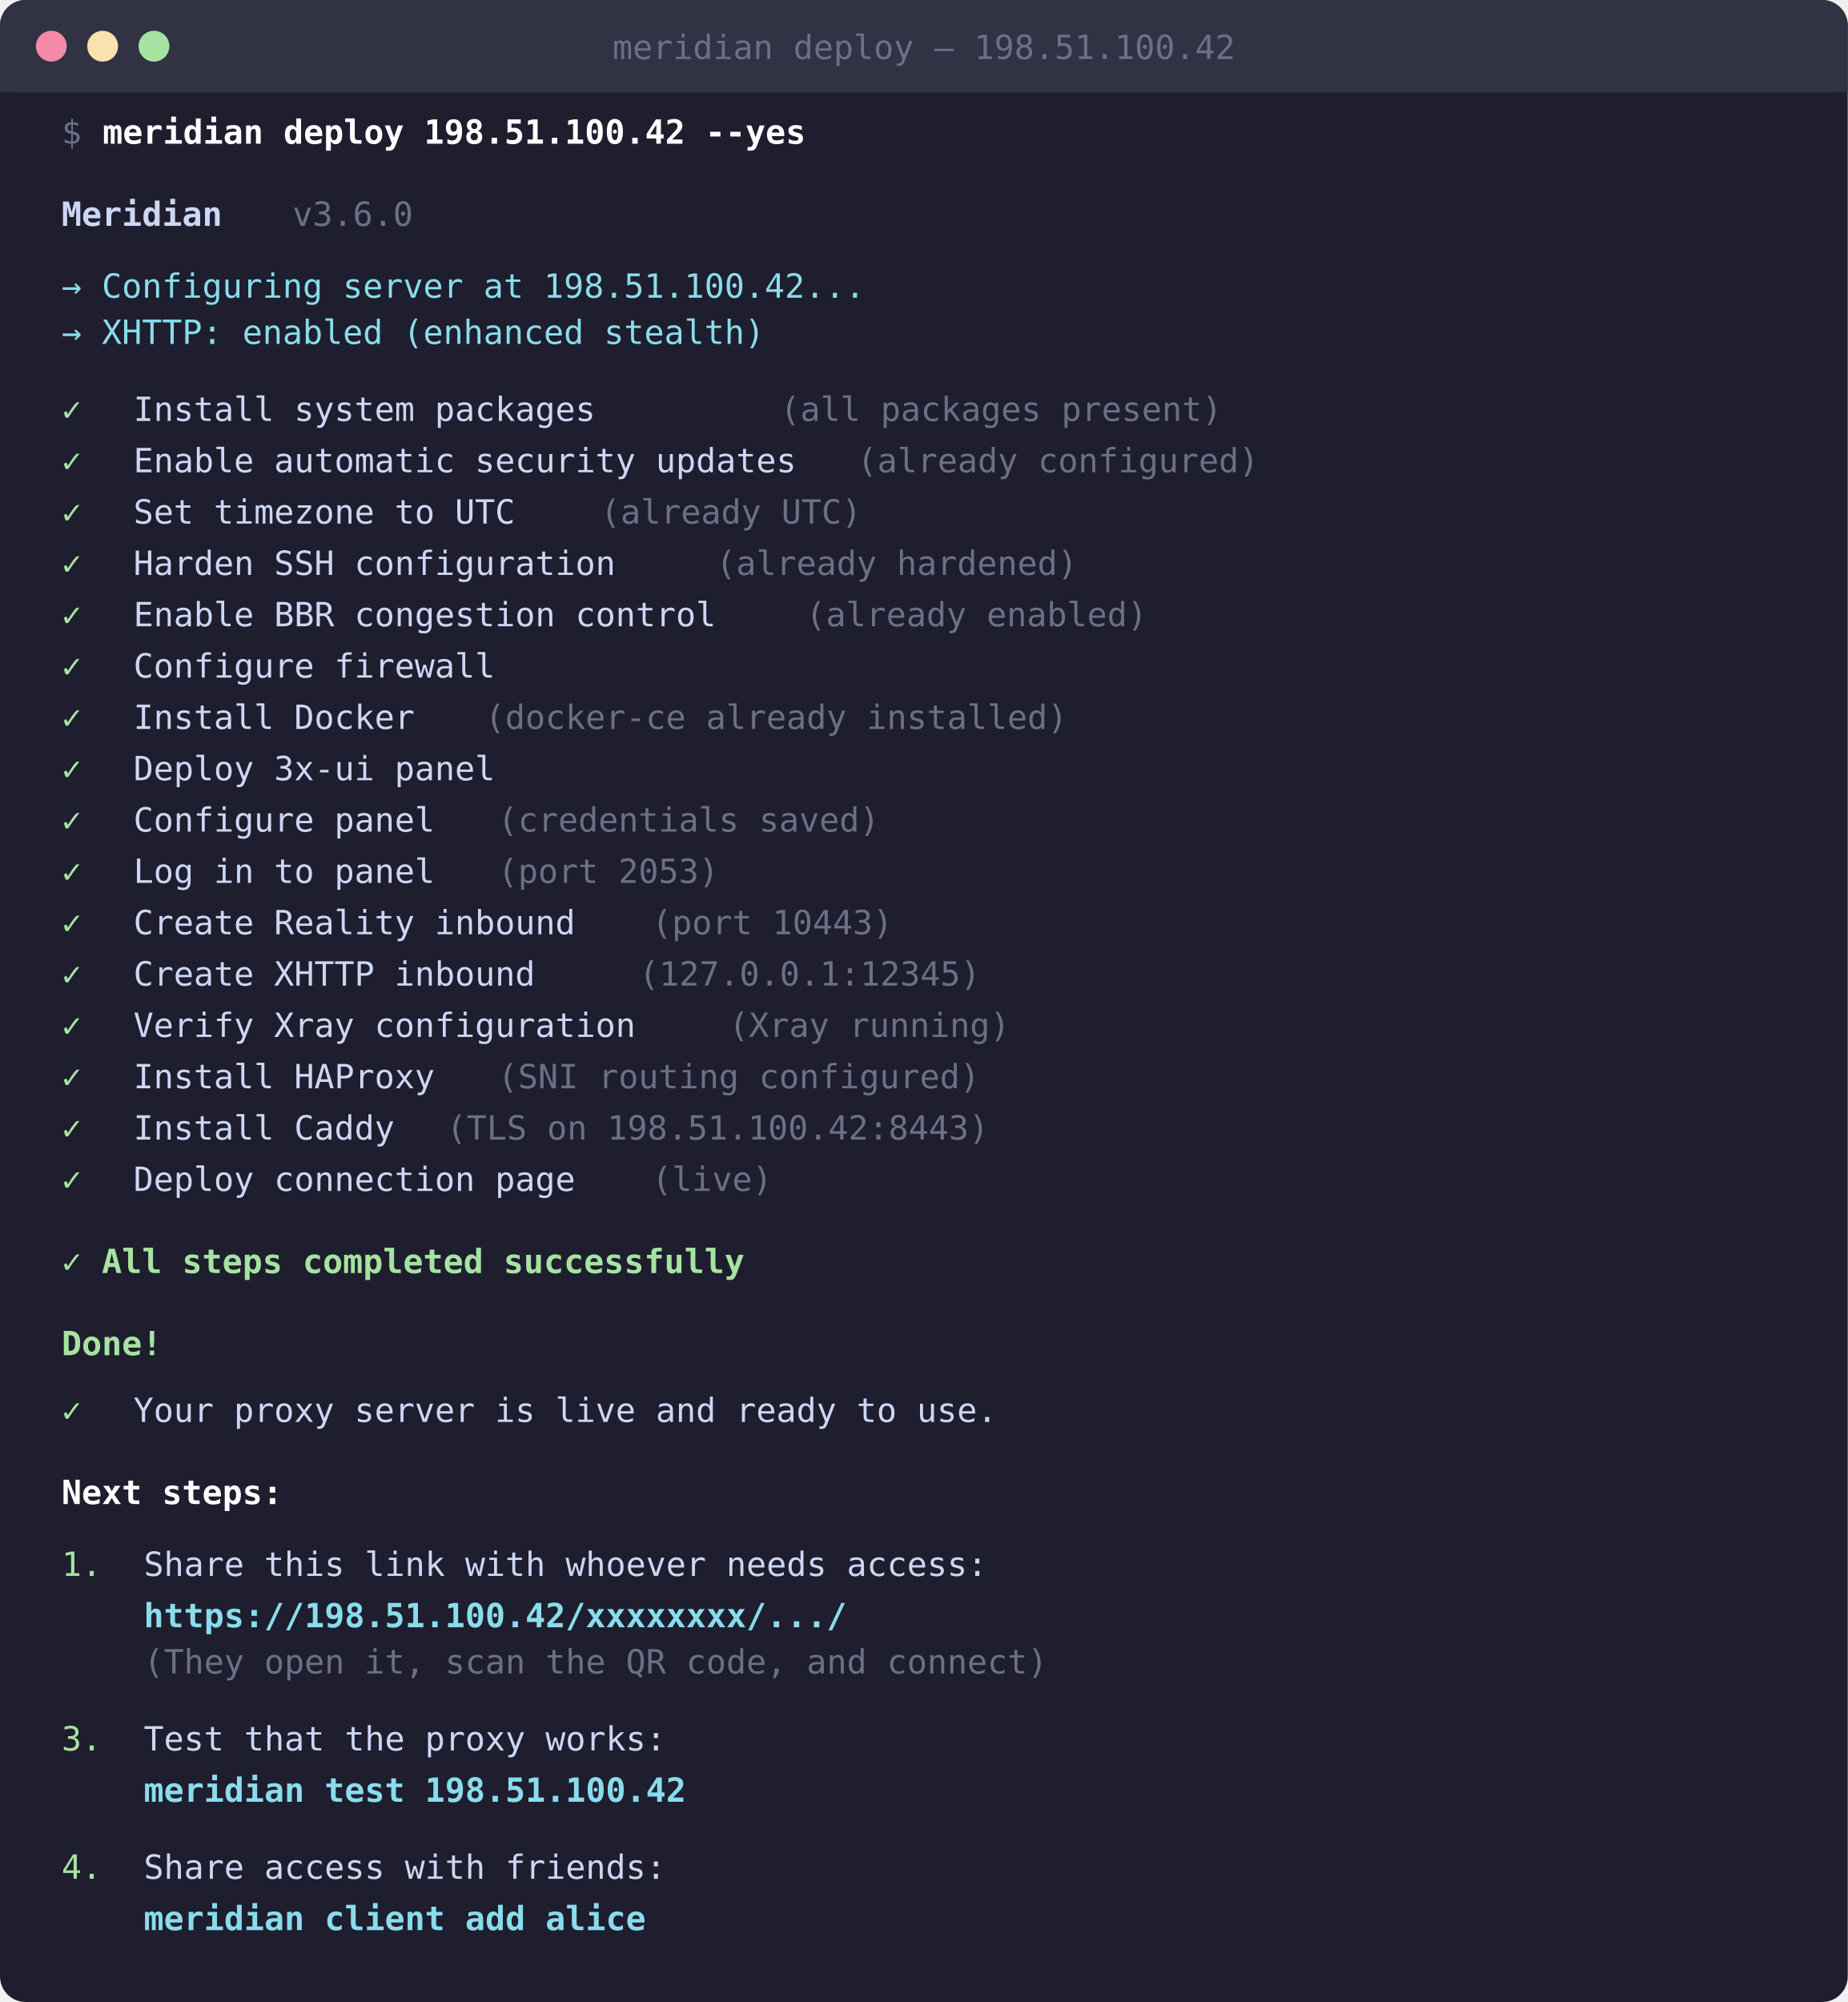
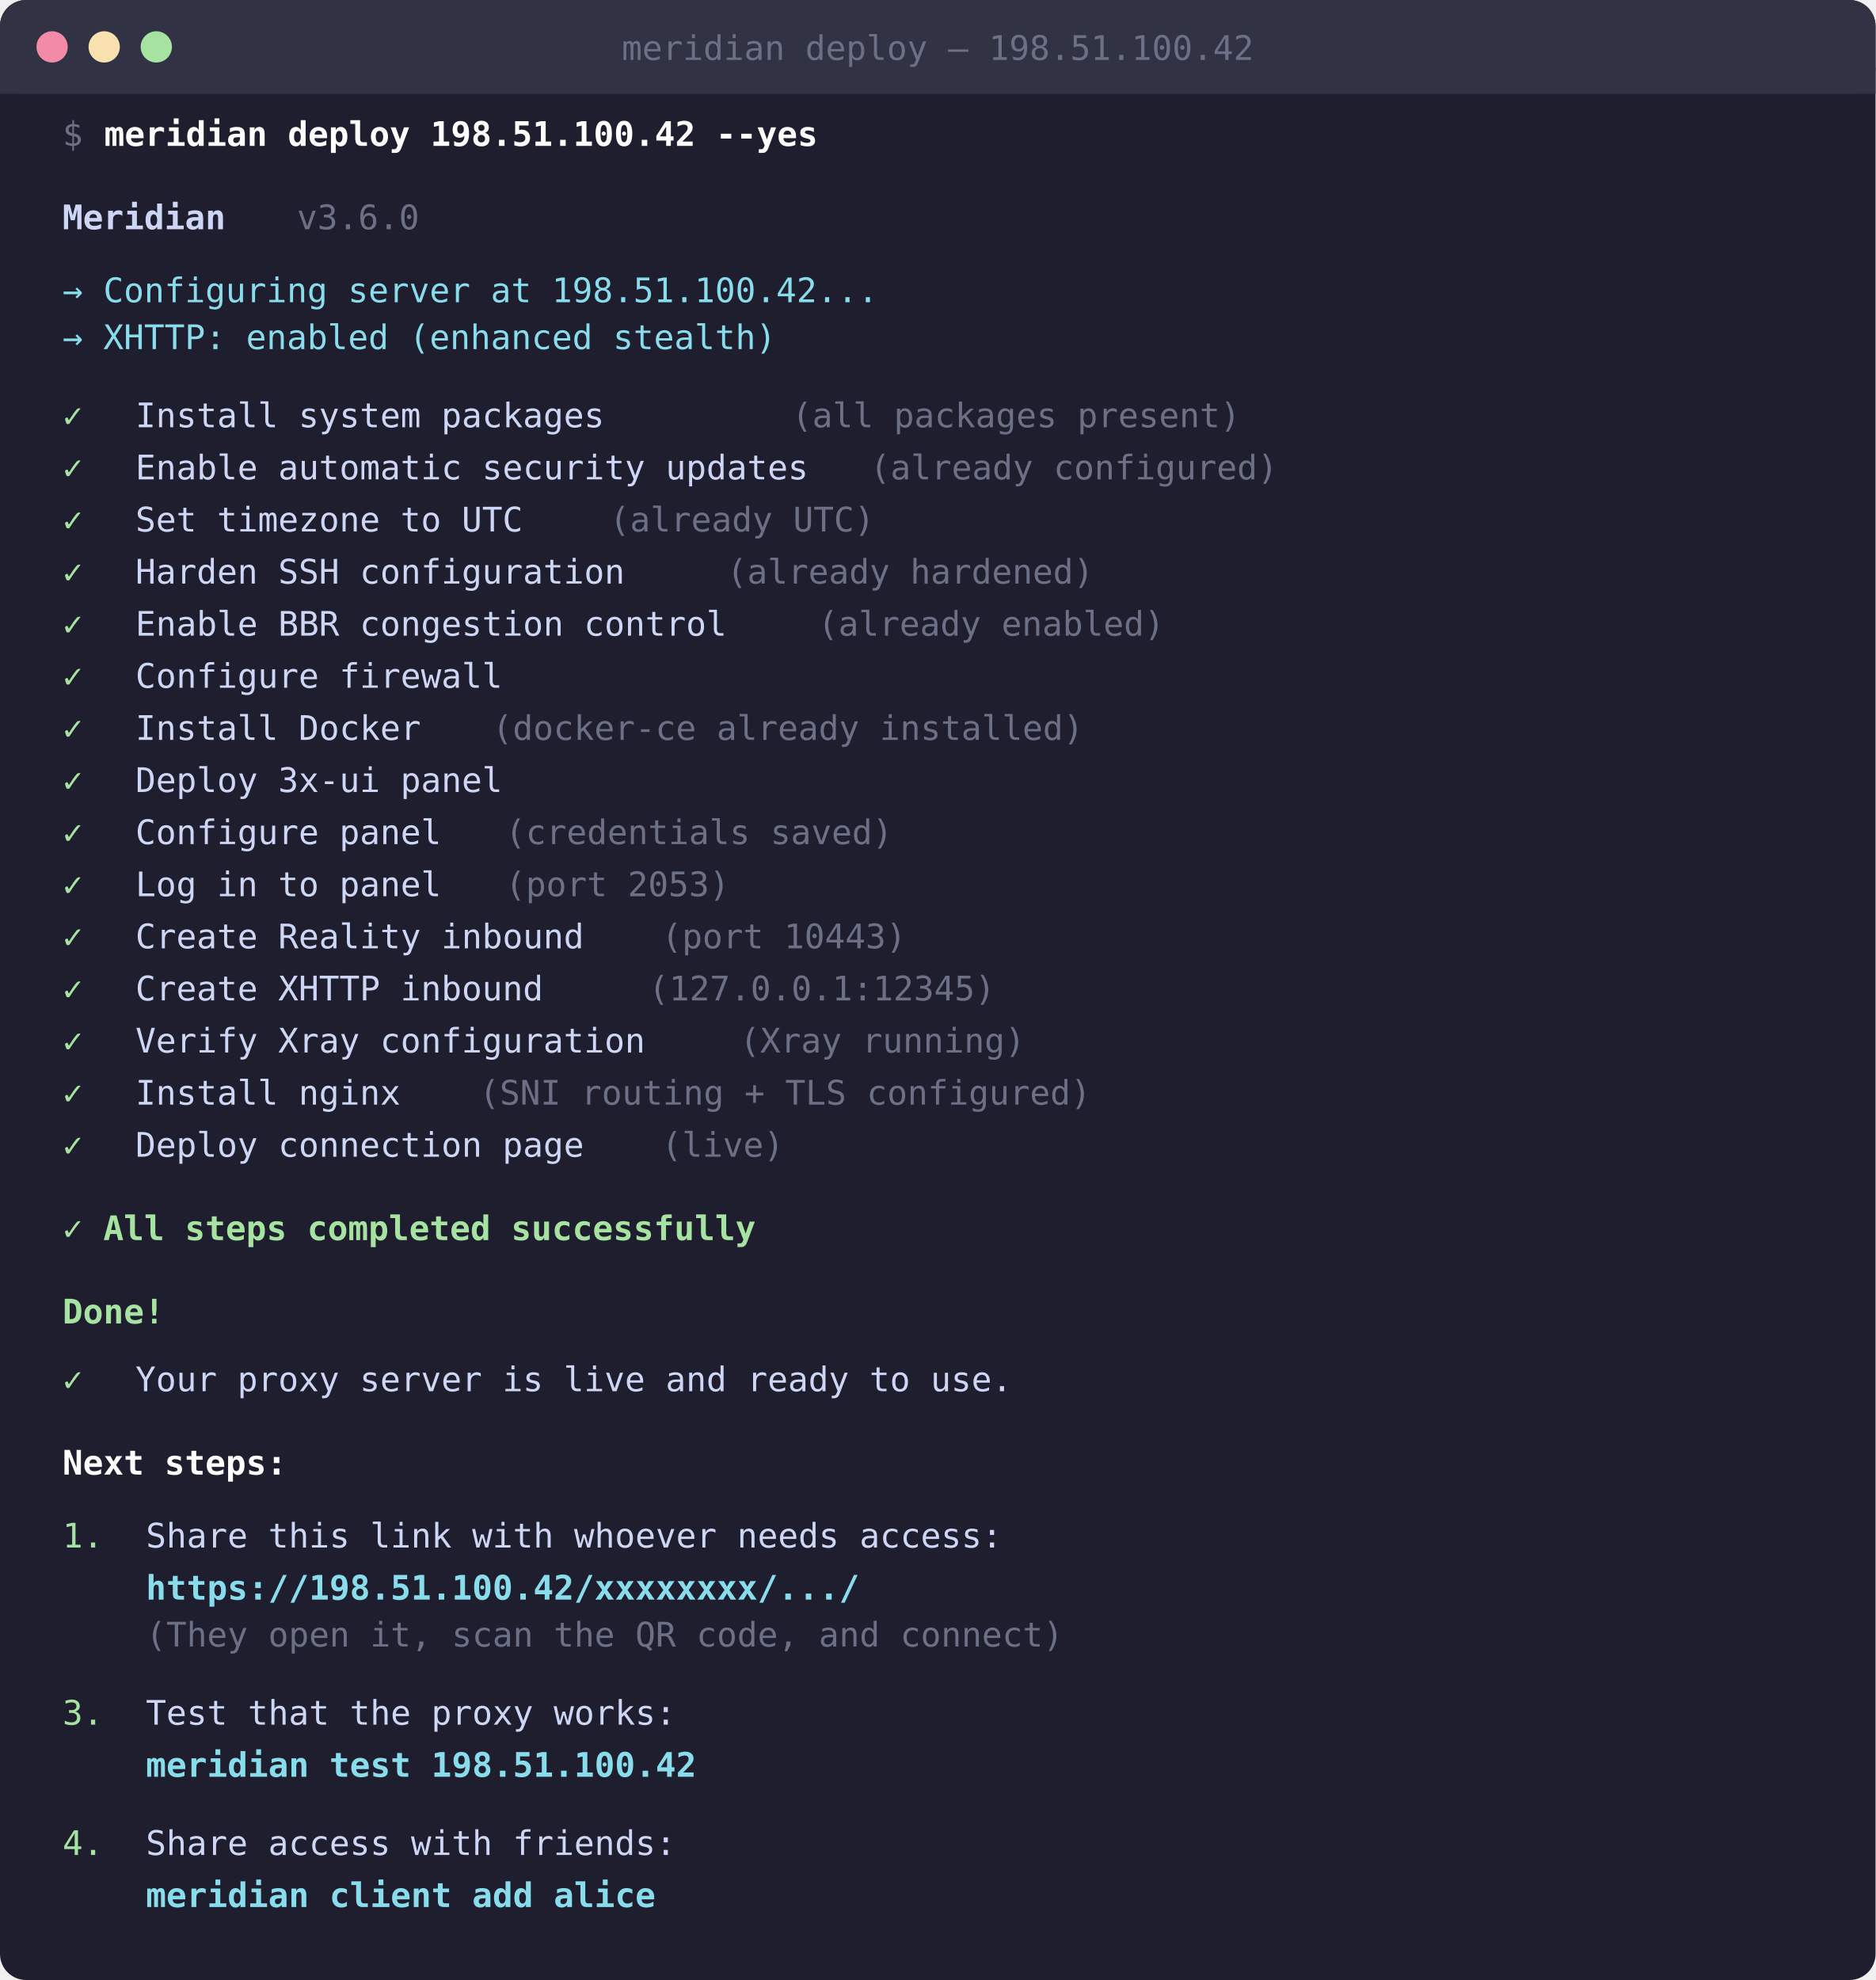
- <svg xmlns="http://www.w3.org/2000/svg" width="720" height="780" viewBox="0 0 720 780">
+ <svg xmlns="http://www.w3.org/2000/svg" width="720" height="760" viewBox="0 0 720 760">
  <defs>
    <style>
      .t { font-family: 'JetBrains Mono', 'SF Mono', 'Menlo', 'Monaco', 'Consolas', monospace; font-size: 13px; }
      .tb { font-family: 'JetBrains Mono', 'SF Mono', 'Menlo', 'Monaco', 'Consolas', monospace; font-size: 13px; font-weight: 700; }
      .g { fill: #a6e3a1; }
      .c { fill: #89dceb; }
      .w { fill: #cdd6f4; }
      .bw { fill: #ffffff; }
      .d { fill: #6c7086; }
    </style>
  </defs>
-   <rect width="720" height="780" rx="10" ry="10" fill="#1e1e2e" />
+   <rect width="720" height="760" rx="10" ry="10" fill="#1e1e2e" />
  <rect width="720" height="36" rx="10" ry="10" fill="#313244" />
  <rect y="26" width="720" height="10" fill="#313244" />
  <circle cx="20" cy="18" r="6" fill="#f38ba8" />
  <circle cx="40" cy="18" r="6" fill="#f9e2af" />
  <circle cx="60" cy="18" r="6" fill="#a6e3a1" />
  <text x="360" y="23" text-anchor="middle" class="t d">meridian deploy — 198.51.100.42</text>
  <g transform="translate(24, 56)">
    <text y="0" class="t d">$</text>
    <text x="16" y="0" class="tb bw">meridian deploy 198.51.100.42 --yes</text>
    <text x="0" y="32" class="tb w">  Meridian</text>
    <text x="90" y="32" class="t d">v3.6.0</text>
    <text x="0" y="60" class="t c">  → Configuring server at 198.51.100.42...</text>
    <text x="0" y="78" class="t c">  → XHTTP: enabled (enhanced stealth)</text>
    <text x="0" y="108" class="t g">  ✓</text>
    <text x="28" y="108" class="t w">Install system packages</text>
    <text x="280" y="108" class="t d">(all packages present)</text>
    <text x="0" y="128" class="t g">  ✓</text>
    <text x="28" y="128" class="t w">Enable automatic security updates</text>
    <text x="310" y="128" class="t d">(already configured)</text>
    <text x="0" y="148" class="t g">  ✓</text>
    <text x="28" y="148" class="t w">Set timezone to UTC</text>
    <text x="210" y="148" class="t d">(already UTC)</text>
    <text x="0" y="168" class="t g">  ✓</text>
    <text x="28" y="168" class="t w">Harden SSH configuration</text>
    <text x="255" y="168" class="t d">(already hardened)</text>
    <text x="0" y="188" class="t g">  ✓</text>
    <text x="28" y="188" class="t w">Enable BBR congestion control</text>
    <text x="290" y="188" class="t d">(already enabled)</text>
    <text x="0" y="208" class="t g">  ✓</text>
    <text x="28" y="208" class="t w">Configure firewall</text>
    <text x="0" y="228" class="t g">  ✓</text>
    <text x="28" y="228" class="t w">Install Docker</text>
    <text x="165" y="228" class="t d">(docker-ce already installed)</text>
    <text x="0" y="248" class="t g">  ✓</text>
    <text x="28" y="248" class="t w">Deploy 3x-ui panel</text>
    <text x="0" y="268" class="t g">  ✓</text>
    <text x="28" y="268" class="t w">Configure panel</text>
    <text x="170" y="268" class="t d">(credentials saved)</text>
    <text x="0" y="288" class="t g">  ✓</text>
    <text x="28" y="288" class="t w">Log in to panel</text>
    <text x="170" y="288" class="t d">(port 2053)</text>
    <text x="0" y="308" class="t g">  ✓</text>
    <text x="28" y="308" class="t w">Create Reality inbound</text>
    <text x="230" y="308" class="t d">(port 10443)</text>
    <text x="0" y="328" class="t g">  ✓</text>
    <text x="28" y="328" class="t w">Create XHTTP inbound</text>
    <text x="225" y="328" class="t d">(127.0.0.1:12345)</text>
    <text x="0" y="348" class="t g">  ✓</text>
    <text x="28" y="348" class="t w">Verify Xray configuration</text>
    <text x="260" y="348" class="t d">(Xray running)</text>
    <text x="0" y="368" class="t g">  ✓</text>
-     <text x="28" y="368" class="t w">Install HAProxy</text>
-     <text x="170" y="368" class="t d">(SNI routing configured)</text>
+     <text x="28" y="368" class="t w">Install nginx</text>
+     <text x="160" y="368" class="t d">(SNI routing + TLS configured)</text>
    <text x="0" y="388" class="t g">  ✓</text>
-     <text x="28" y="388" class="t w">Install Caddy</text>
-     <text x="150" y="388" class="t d">(TLS on 198.51.100.42:8443)</text>
-     <text x="0" y="408" class="t g">  ✓</text>
-     <text x="28" y="408" class="t w">Deploy connection page</text>
-     <text x="230" y="408" class="t d">(live)</text>
-     <text x="0" y="440" class="tb g">  ✓ All steps completed successfully</text>
-     <text x="0" y="472" class="tb g">  Done!</text>
-     <text x="0" y="498" class="t g">  ✓</text>
-     <text x="28" y="498" class="t w">Your proxy server is live and ready to use.</text>
-     <text x="0" y="530" class="tb bw">  Next steps:</text>
-     <text x="0" y="558" class="t g">  1.</text>
-     <text x="32" y="558" class="t w">Share this link with whoever needs access:</text>
-     <text x="32" y="578" class="tb c">     https://198.51.100.42/xxxxxxxx/.../</text>
-     <text x="32" y="596" class="t d">     (They open it, scan the QR code, and connect)</text>
-     <text x="0" y="626" class="t g">  3.</text>
-     <text x="32" y="626" class="t w">Test that the proxy works:</text>
-     <text x="32" y="646" class="tb c">     meridian test 198.51.100.42</text>
-     <text x="0" y="676" class="t g">  4.</text>
-     <text x="32" y="676" class="t w">Share access with friends:</text>
-     <text x="32" y="696" class="tb c">     meridian client add alice</text>
+     <text x="28" y="388" class="t w">Deploy connection page</text>
+     <text x="230" y="388" class="t d">(live)</text>
+     <text x="0" y="420" class="tb g">  ✓ All steps completed successfully</text>
+     <text x="0" y="452" class="tb g">  Done!</text>
+     <text x="0" y="478" class="t g">  ✓</text>
+     <text x="28" y="478" class="t w">Your proxy server is live and ready to use.</text>
+     <text x="0" y="510" class="tb bw">  Next steps:</text>
+     <text x="0" y="538" class="t g">  1.</text>
+     <text x="32" y="538" class="t w">Share this link with whoever needs access:</text>
+     <text x="32" y="558" class="tb c">     https://198.51.100.42/xxxxxxxx/.../</text>
+     <text x="32" y="576" class="t d">     (They open it, scan the QR code, and connect)</text>
+     <text x="0" y="606" class="t g">  3.</text>
+     <text x="32" y="606" class="t w">Test that the proxy works:</text>
+     <text x="32" y="626" class="tb c">     meridian test 198.51.100.42</text>
+     <text x="0" y="656" class="t g">  4.</text>
+     <text x="32" y="656" class="t w">Share access with friends:</text>
+     <text x="32" y="676" class="tb c">     meridian client add alice</text>
  </g>
</svg>
